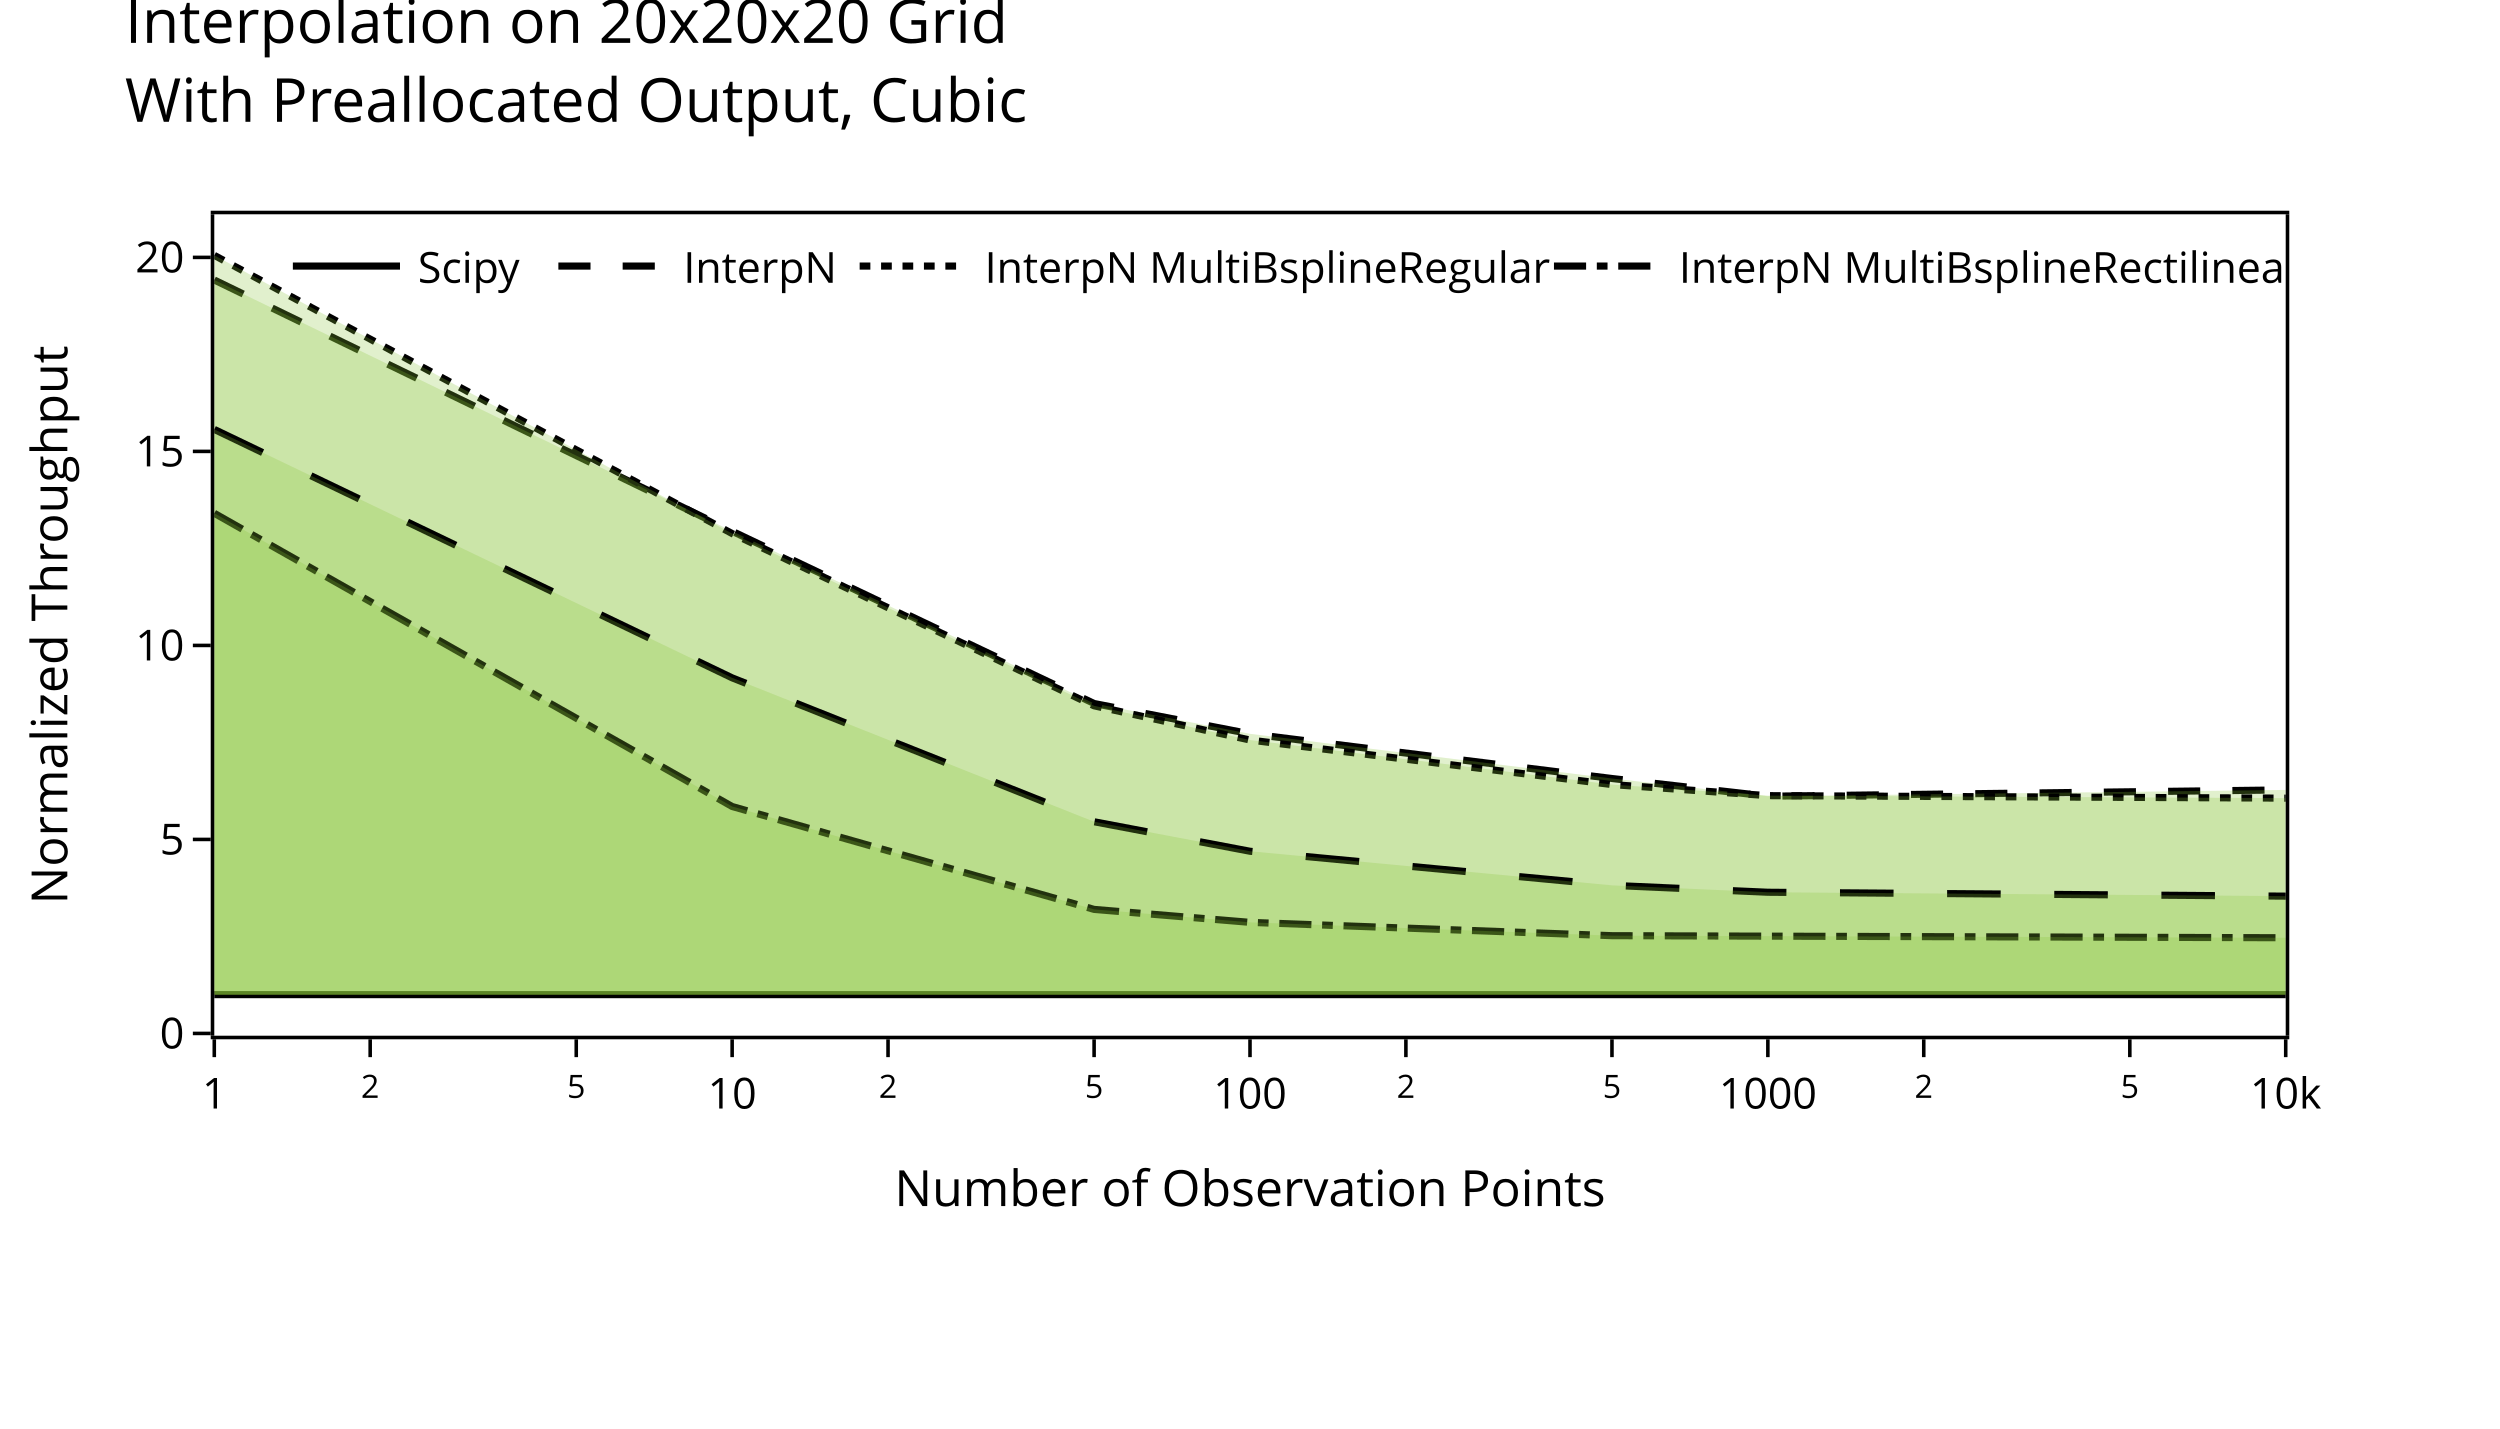
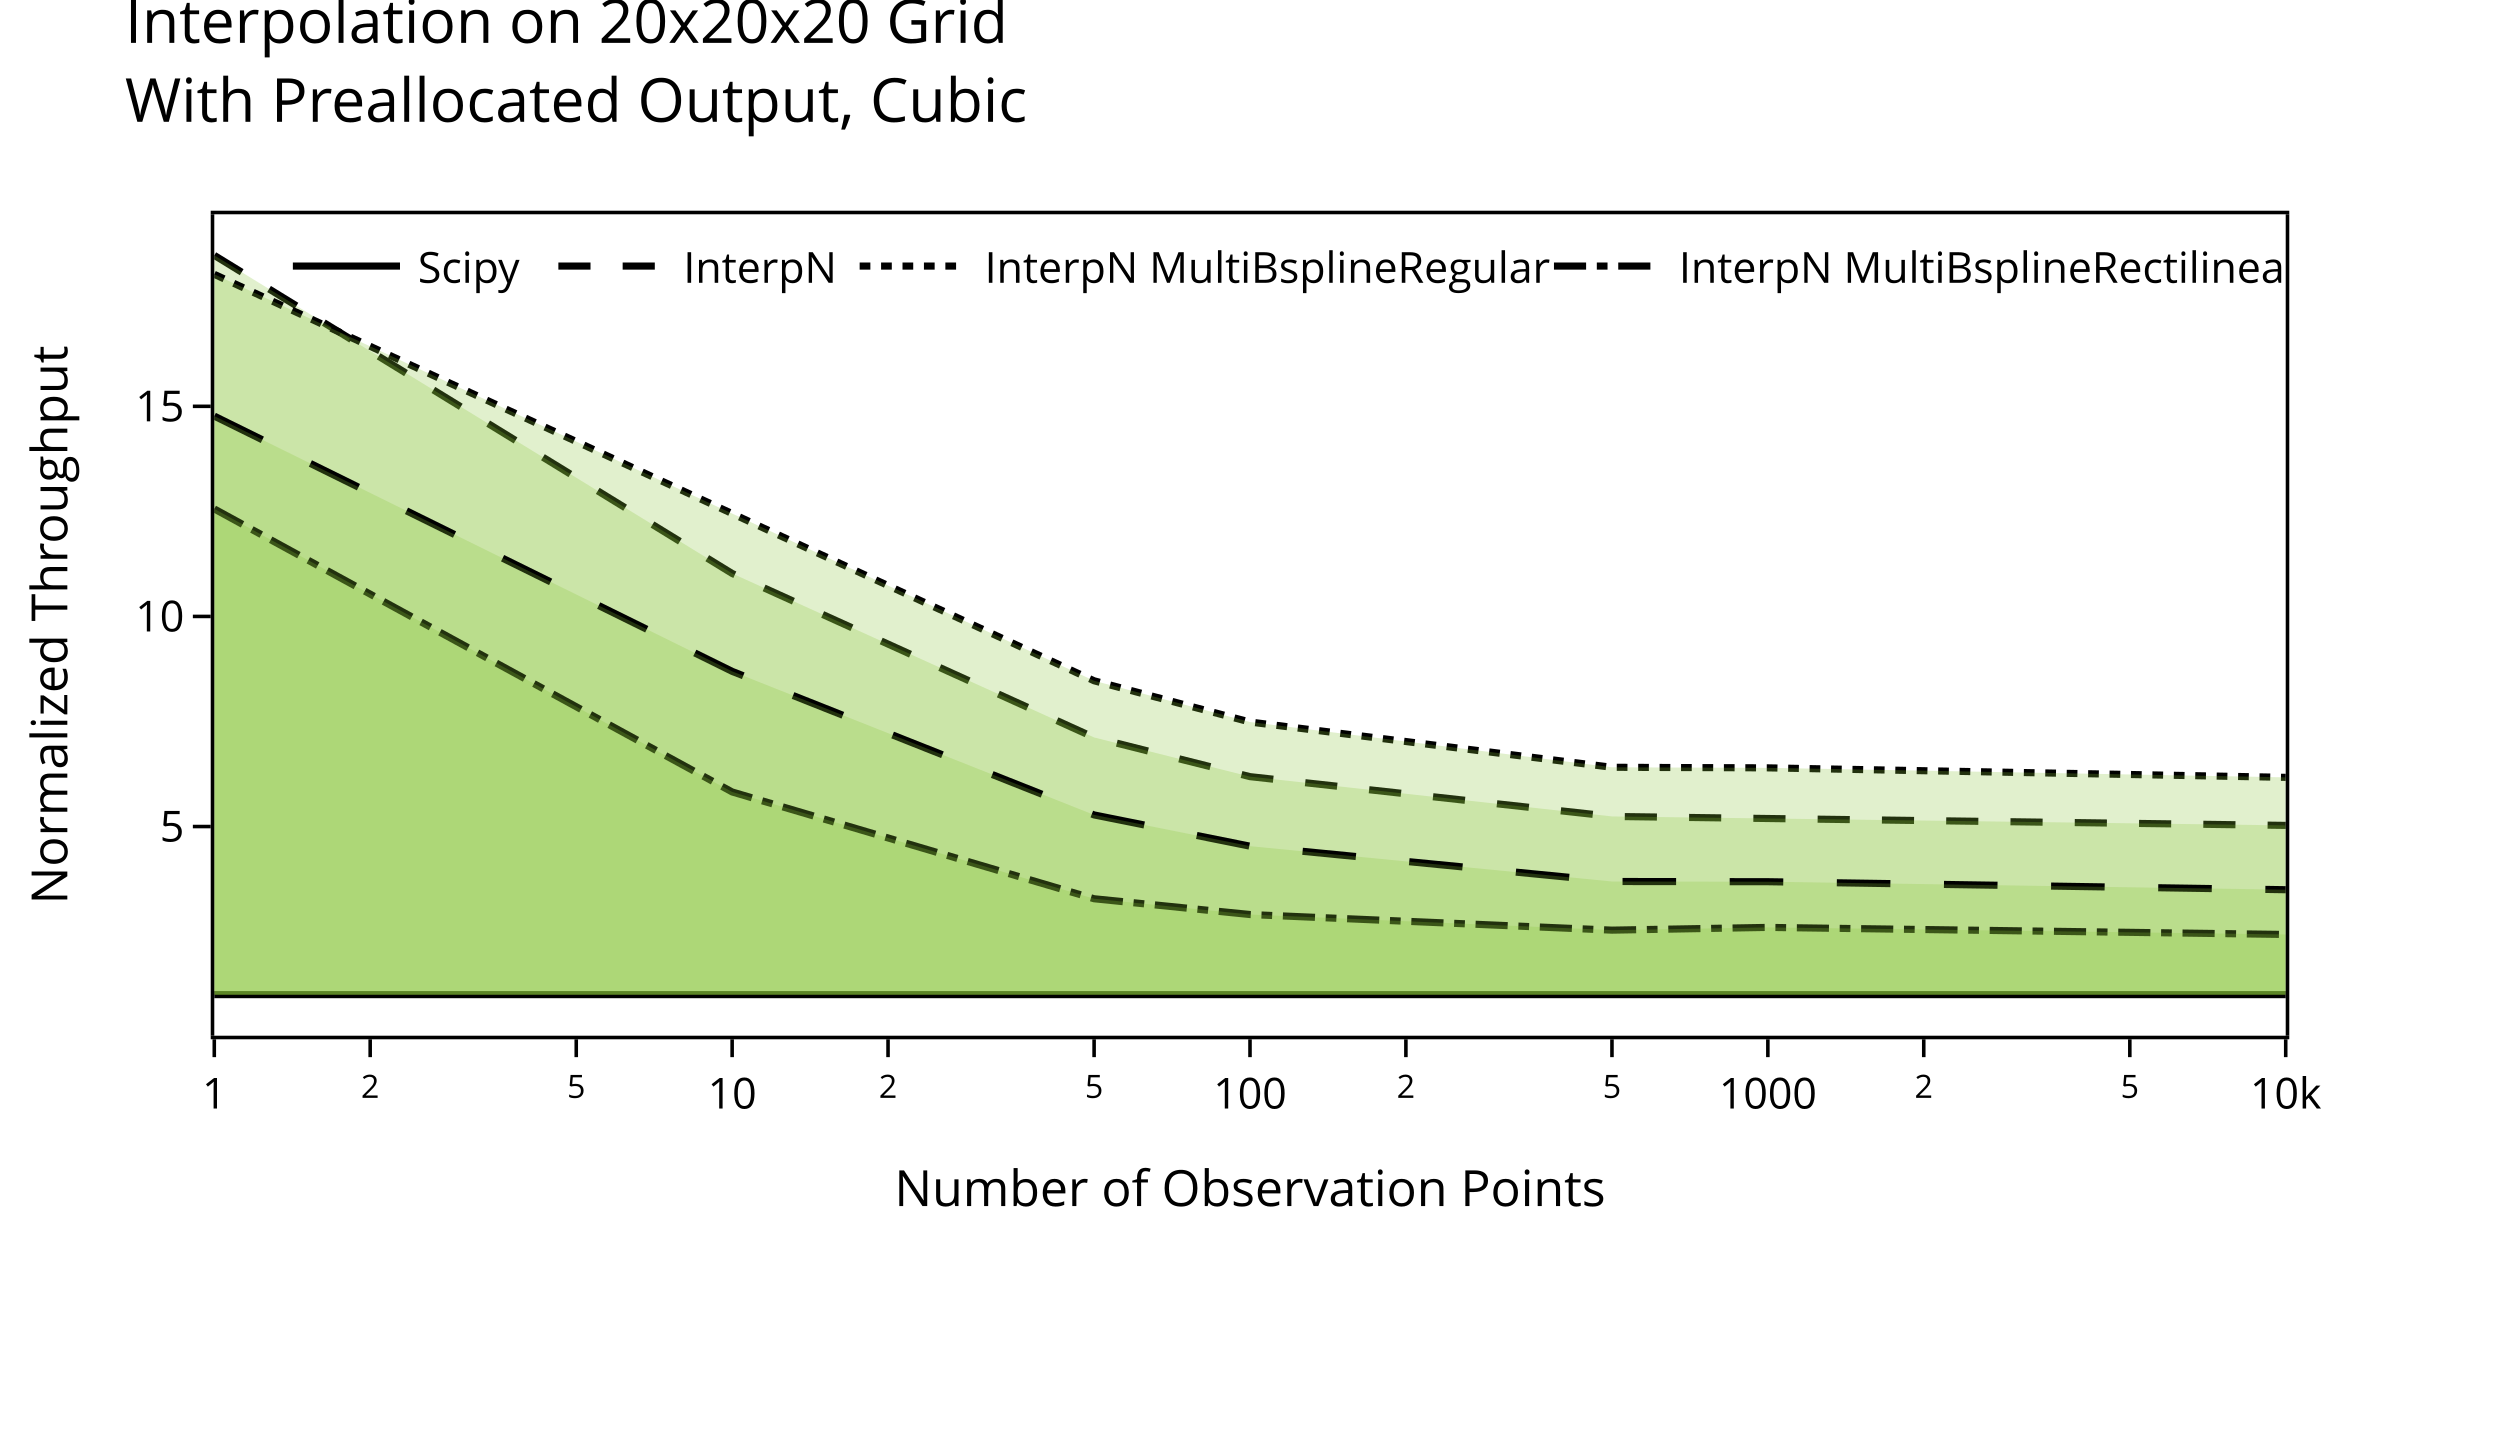
<svg xmlns="http://www.w3.org/2000/svg" class="main-svg" width="700" height="400" style="" viewBox="0 0 700 400">
  <rect x="0" y="0" width="700" height="400" style="fill: rgb(0, 0, 0); fill-opacity: 0;" />
-   <defs id="defs-4c05b2">
+   <defs id="defs-6e7523">
    <g class="clips">
-       <clipPath id="clip4c05b2xyplot" class="plotclip">
+       <clipPath id="clip6e7523xyplot" class="plotclip">
        <rect width="580" height="230" />
      </clipPath>
-       <clipPath class="axesclip" id="clip4c05b2x">
+       <clipPath class="axesclip" id="clip6e7523x">
        <rect x="60" y="0" width="580" height="400" />
      </clipPath>
-       <clipPath class="axesclip" id="clip4c05b2y">
+       <clipPath class="axesclip" id="clip6e7523y">
        <rect x="0" y="60" width="700" height="230" />
      </clipPath>
-       <clipPath class="axesclip" id="clip4c05b2xy">
+       <clipPath class="axesclip" id="clip6e7523xy">
        <rect x="60" y="60" width="580" height="230" />
      </clipPath>
    </g>
    <g class="gradients" />
    <g class="patterns" />
  </defs>
  <g class="bglayer">
    <rect class="bg" x="60" y="60" width="580" height="230" style="fill: rgb(0, 0, 0); fill-opacity: 0; stroke-width: 0;" />
  </g>
  <g class="layer-below">
    <g class="imagelayer" />
    <g class="shapelayer" />
  </g>
  <g class="cartesianlayer">
    <g class="subplot xy">
      <g class="layer-subplot">
        <g class="shapelayer" />
        <g class="imagelayer" />
      </g>
      <g class="minor-gridlayer">
        <g class="x" />
        <g class="y" />
      </g>
      <g class="gridlayer">
        <g class="x" />
        <g class="y" />
      </g>
      <g class="zerolinelayer" />
      <g class="layer-between">
        <g class="shapelayer" />
        <g class="imagelayer" />
      </g>
      <path class="xlines-below" />
      <path class="ylines-below" />
      <g class="overlines-below" />
      <g class="xaxislayer-below" />
      <g class="yaxislayer-below" />
      <g class="overaxes-below" />
      <g class="overplot">
-         <g class="xy" transform="translate(60,60)" clip-path="url(#clip4c05b2xyplot)">
+         <g class="xy" transform="translate(60,60)" clip-path="url(#clip6e7523xyplot)">
          <g class="scatterlayer mlayer">
-             <g class="trace scatter traceae8e36" style="stroke-miterlimit: 2; opacity: 1;">
+             <g class="trace scatter trace9c8ca9" style="stroke-miterlimit: 2; opacity: 1;">
              <g class="fills" />
              <g class="errorbars" />
              <g class="lines">
                <path class="js-line" d="M0,218.5L580,218.5" style="vector-effect: none; fill: none; stroke: rgb(0, 0, 0); stroke-opacity: 1; stroke-width: 2px; opacity: 1;" />
              </g>
              <g class="points" />
              <g class="text" />
            </g>
-             <g class="trace scatter trace2b67aa" style="stroke-miterlimit: 2; opacity: 1;">
-               <g class="fills" />
-               <g class="errorbars" />
-               <g class="lines">
-                 <path class="js-line" d="M0,18.4L145,88.75L246.35,136.98L290,145.47L391.35,157.98L435,162.94L580,161.17" style="vector-effect: none; fill: none; stroke: rgb(0, 0, 0); stroke-opacity: 1; stroke-dasharray: 9px, 9px; stroke-width: 2px; opacity: 1;" />
-               </g>
-               <g class="points" />
-               <g class="text" />
-             </g>
-             <g class="trace scatter traced4c133" style="stroke-miterlimit: 2; opacity: 1;">
+             <g class="trace scatter tracebabec3" style="stroke-miterlimit: 2; opacity: 1;">
+               <g class="fills" />
+               <g class="errorbars" />
+               <g class="lines">
+                 <path class="js-line" d="M0,11.5L145,100.57L246.35,146.49L290,157.46L391.35,168.6L580,171.11" style="vector-effect: none; fill: none; stroke: rgb(0, 0, 0); stroke-opacity: 1; stroke-dasharray: 9px, 9px; stroke-width: 2px; opacity: 1;" />
+               </g>
+               <g class="points" />
+               <g class="text" />
+             </g>
+             <g class="trace scatter tracec662c6" style="stroke-miterlimit: 2; opacity: 1;">
              <g class="fills">
                <g>
-                   <path class="js-fill" d="M0,18.4L145,88.75L246.35,136.98L290,145.47L391.35,157.98L435,162.94L580,161.17L580,218.5L435,218.5L0,218.5Z" style="fill: rgb(139, 196, 59); fill-opacity: 0.25; stroke-width: 0;" />
+                   <path class="js-fill" d="M0,11.5L145,100.57L246.35,146.49L290,157.46L391.35,168.6L580,171.11L580,218.5L0,218.5Z" style="fill: rgb(139, 196, 59); fill-opacity: 0.25; stroke-width: 0;" />
                </g>
              </g>
              <g class="errorbars" />
              <g class="lines">
-                 <path class="js-line" d="M0,18.4L145,88.75L246.35,136.98L290,145.47L391.35,157.98L435,162.94L580,161.17L580,218.5L435,218.5L0,218.5" style="vector-effect: none; fill: none; stroke: rgb(0, 204, 150); stroke-opacity: 1; stroke-width: 0px; opacity: 1;" />
-               </g>
-               <g class="points" />
-               <g class="text" />
-             </g>
-             <g class="trace scatter tracec7f43e" style="stroke-miterlimit: 2; opacity: 1;">
-               <g class="fills" />
-               <g class="errorbars" />
-               <g class="lines">
-                 <path class="js-line" d="M0,11.5L145,89.4L246.35,137.63L290,147.21L391.35,159.68L435,162.78L580,163.48" style="vector-effect: none; fill: none; stroke: rgb(0, 0, 0); stroke-opacity: 1; stroke-dasharray: 3px, 3px; stroke-width: 2px; opacity: 1;" />
-               </g>
-               <g class="points" />
-               <g class="text" />
-             </g>
-             <g class="trace scatter trace4fbc0c" style="stroke-miterlimit: 2; opacity: 1;">
+                 <path class="js-line" d="M0,11.5L145,100.57L246.35,146.49L290,157.46L391.35,168.6L580,171.11L580,218.5L0,218.5" style="vector-effect: none; fill: none; stroke: rgb(0, 204, 150); stroke-opacity: 1; stroke-width: 0px; opacity: 1;" />
+               </g>
+               <g class="points" />
+               <g class="text" />
+             </g>
+             <g class="trace scatter trace1b7345" style="stroke-miterlimit: 2; opacity: 1;">
+               <g class="fills" />
+               <g class="errorbars" />
+               <g class="lines">
+                 <path class="js-line" d="M0,16.81L246.35,130.62L290,142.17L391.35,154.84L435,155L580,157.66" style="vector-effect: none; fill: none; stroke: rgb(0, 0, 0); stroke-opacity: 1; stroke-dasharray: 3px, 3px; stroke-width: 2px; opacity: 1;" />
+               </g>
+               <g class="points" />
+               <g class="text" />
+             </g>
+             <g class="trace scatter trace3d380a" style="stroke-miterlimit: 2; opacity: 1;">
              <g class="fills">
                <g>
-                   <path class="js-fill" d="M0,11.5L145,89.4L246.35,137.63L290,147.21L391.35,159.68L435,162.78L580,163.48L580,218.5L435,218.5L0,218.5Z" style="fill: rgb(139, 196, 59); fill-opacity: 0.25; stroke-width: 0;" />
+                   <path class="js-fill" d="M0,16.81L246.35,130.62L290,142.17L391.35,154.84L435,155L580,157.66L580,218.5L0,218.5Z" style="fill: rgb(139, 196, 59); fill-opacity: 0.25; stroke-width: 0;" />
                </g>
              </g>
              <g class="errorbars" />
              <g class="lines">
-                 <path class="js-line" d="M0,11.5L145,89.4L246.35,137.63L290,147.21L391.35,159.68L435,162.78L580,163.48L580,218.5L435,218.5L0,218.5" style="vector-effect: none; fill: none; stroke: rgb(255, 161, 90); stroke-opacity: 1; stroke-width: 0px; opacity: 1;" />
-               </g>
-               <g class="points" />
-               <g class="text" />
-             </g>
-             <g class="trace scatter trace28cb25" style="stroke-miterlimit: 2; opacity: 1;">
-               <g class="fills" />
-               <g class="errorbars" />
-               <g class="lines">
-                 <path class="js-line" d="M0,83.72L145,165.82L246.35,194.63L290,198.26L391.35,201.99L580,202.57" style="vector-effect: none; fill: none; stroke: rgb(0, 0, 0); stroke-opacity: 1; stroke-dasharray: 9px, 3px, 3px, 3px; stroke-width: 2px; opacity: 1;" />
-               </g>
-               <g class="points" />
-               <g class="text" />
-             </g>
-             <g class="trace scatter trace401d66" style="stroke-miterlimit: 2; opacity: 1;">
+                 <path class="js-line" d="M0,16.81L246.35,130.62L290,142.17L391.35,154.84L435,155L580,157.66L580,218.5L0,218.5" style="vector-effect: none; fill: none; stroke: rgb(255, 161, 90); stroke-opacity: 1; stroke-width: 0px; opacity: 1;" />
+               </g>
+               <g class="points" />
+               <g class="text" />
+             </g>
+             <g class="trace scatter tracef7a9f0" style="stroke-miterlimit: 2; opacity: 1;">
+               <g class="fills" />
+               <g class="errorbars" />
+               <g class="lines">
+                 <path class="js-line" d="M0,82.5L145,161.75L246.35,191.65L290,196.07L391.35,200.44L435,199.67L580,201.65" style="vector-effect: none; fill: none; stroke: rgb(0, 0, 0); stroke-opacity: 1; stroke-dasharray: 9px, 3px, 3px, 3px; stroke-width: 2px; opacity: 1;" />
+               </g>
+               <g class="points" />
+               <g class="text" />
+             </g>
+             <g class="trace scatter trace2344b4" style="stroke-miterlimit: 2; opacity: 1;">
              <g class="fills">
                <g>
-                   <path class="js-fill" d="M0,83.72L145,165.82L246.35,194.63L290,198.26L391.35,201.99L580,202.57L580,218.5L0,218.5Z" style="fill: rgb(139, 196, 59); fill-opacity: 0.25; stroke-width: 0;" />
+                   <path class="js-fill" d="M0,82.5L145,161.75L246.35,191.65L290,196.07L391.35,200.44L435,199.67L580,201.65L580,218.5L435,218.5L0,218.5Z" style="fill: rgb(139, 196, 59); fill-opacity: 0.25; stroke-width: 0;" />
                </g>
              </g>
              <g class="errorbars" />
              <g class="lines">
-                 <path class="js-line" d="M0,83.72L145,165.82L246.35,194.63L290,198.26L391.35,201.99L580,202.57L580,218.5L0,218.5" style="vector-effect: none; fill: none; stroke: rgb(255, 102, 146); stroke-opacity: 1; stroke-width: 0px; opacity: 1;" />
-               </g>
-               <g class="points" />
-               <g class="text" />
-             </g>
-             <g class="trace scatter traceb75196" style="stroke-miterlimit: 2; opacity: 1;">
-               <g class="fills" />
-               <g class="errorbars" />
-               <g class="lines">
-                 <path class="js-line" d="M0,60.23L145,129.8L246.35,170.09L290,178.35L391.35,187.9L435,189.83L580,190.92" style="vector-effect: none; fill: none; stroke: rgb(0, 0, 0); stroke-opacity: 1; stroke-dasharray: 15px, 15px; stroke-width: 2px; opacity: 1;" />
-               </g>
-               <g class="points" />
-               <g class="text" />
-             </g>
-             <g class="trace scatter trace8ecbc4" style="stroke-miterlimit: 2; opacity: 1;">
+                 <path class="js-line" d="M0,82.5L145,161.75L246.35,191.65L290,196.07L391.35,200.44L435,199.67L580,201.65L580,218.5L435,218.5L0,218.5" style="vector-effect: none; fill: none; stroke: rgb(255, 102, 146); stroke-opacity: 1; stroke-width: 0px; opacity: 1;" />
+               </g>
+               <g class="points" />
+               <g class="text" />
+             </g>
+             <g class="trace scatter traceee497f" style="stroke-miterlimit: 2; opacity: 1;">
+               <g class="fills" />
+               <g class="errorbars" />
+               <g class="lines">
+                 <path class="js-line" d="M0,56.51L145,127.98L246.35,168.18L290,176.93L391.35,186.82L435,186.88L580,189.12" style="vector-effect: none; fill: none; stroke: rgb(0, 0, 0); stroke-opacity: 1; stroke-dasharray: 15px, 15px; stroke-width: 2px; opacity: 1;" />
+               </g>
+               <g class="points" />
+               <g class="text" />
+             </g>
+             <g class="trace scatter trace0bf3af" style="stroke-miterlimit: 2; opacity: 1;">
              <g class="fills">
                <g>
-                   <path class="js-fill" d="M0,60.23L145,129.8L246.35,170.09L290,178.35L391.35,187.9L435,189.83L580,190.92L580,218.5L435,218.5L0,218.5Z" style="fill: rgb(139, 196, 59); fill-opacity: 0.25; stroke-width: 0;" />
+                   <path class="js-fill" d="M0,56.51L145,127.98L246.35,168.18L290,176.93L391.35,186.82L435,186.88L580,189.12L580,218.5L435,218.5L0,218.5Z" style="fill: rgb(139, 196, 59); fill-opacity: 0.25; stroke-width: 0;" />
                </g>
              </g>
              <g class="errorbars" />
              <g class="lines">
-                 <path class="js-line" d="M0,60.23L145,129.8L246.35,170.09L290,178.35L391.35,187.9L435,189.83L580,190.92L580,218.5L435,218.5L0,218.5" style="vector-effect: none; fill: none; stroke: rgb(255, 151, 255); stroke-opacity: 1; stroke-width: 0px; opacity: 1;" />
+                 <path class="js-line" d="M0,56.51L145,127.98L246.35,168.18L290,176.93L391.35,186.82L435,186.88L580,189.12L580,218.5L435,218.5L0,218.5" style="vector-effect: none; fill: none; stroke: rgb(255, 151, 255); stroke-opacity: 1; stroke-width: 0px; opacity: 1;" />
              </g>
              <g class="points" />
              <g class="text" />
            </g>
          </g>
        </g>
      </g>
      <path class="xlines-above crisp" d="M59,290.5H641M59,59.5H641" style="fill: none; stroke-width: 1px; stroke: rgb(0, 0, 0); stroke-opacity: 1;" />
      <path class="ylines-above crisp" d="M59.5,60V290M640.5,60V290" style="fill: none; stroke-width: 1px; stroke: rgb(0, 0, 0); stroke-opacity: 1;" />
      <g class="overlines-above" />
      <g class="xaxislayer-above">
        <path class="xtick ticks crisp" d="M0,291v5" transform="translate(60,0)" style="stroke: rgb(0, 0, 0); stroke-opacity: 1; stroke-width: 1px;" />
        <path class="xtick ticks crisp" d="M0,291v5" transform="translate(103.65,0)" style="stroke: rgb(0, 0, 0); stroke-opacity: 1; stroke-width: 1px;" />
        <path class="xtick ticks crisp" d="M0,291v5" transform="translate(161.35,0)" style="stroke: rgb(0, 0, 0); stroke-opacity: 1; stroke-width: 1px;" />
        <path class="xtick ticks crisp" d="M0,291v5" transform="translate(205,0)" style="stroke: rgb(0, 0, 0); stroke-opacity: 1; stroke-width: 1px;" />
        <path class="xtick ticks crisp" d="M0,291v5" transform="translate(248.65,0)" style="stroke: rgb(0, 0, 0); stroke-opacity: 1; stroke-width: 1px;" />
        <path class="xtick ticks crisp" d="M0,291v5" transform="translate(306.35,0)" style="stroke: rgb(0, 0, 0); stroke-opacity: 1; stroke-width: 1px;" />
        <path class="xtick ticks crisp" d="M0,291v5" transform="translate(350,0)" style="stroke: rgb(0, 0, 0); stroke-opacity: 1; stroke-width: 1px;" />
        <path class="xtick ticks crisp" d="M0,291v5" transform="translate(393.65,0)" style="stroke: rgb(0, 0, 0); stroke-opacity: 1; stroke-width: 1px;" />
        <path class="xtick ticks crisp" d="M0,291v5" transform="translate(451.35,0)" style="stroke: rgb(0, 0, 0); stroke-opacity: 1; stroke-width: 1px;" />
        <path class="xtick ticks crisp" d="M0,291v5" transform="translate(495,0)" style="stroke: rgb(0, 0, 0); stroke-opacity: 1; stroke-width: 1px;" />
        <path class="xtick ticks crisp" d="M0,291v5" transform="translate(538.65,0)" style="stroke: rgb(0, 0, 0); stroke-opacity: 1; stroke-width: 1px;" />
        <path class="xtick ticks crisp" d="M0,291v5" transform="translate(596.35,0)" style="stroke: rgb(0, 0, 0); stroke-opacity: 1; stroke-width: 1px;" />
        <path class="xtick ticks crisp" d="M0,291v5" transform="translate(640,0)" style="stroke: rgb(0, 0, 0); stroke-opacity: 1; stroke-width: 1px;" />
        <g class="xtick">
          <text text-anchor="middle" x="0" y="310.4" transform="translate(60,0)" style="font-family: 'Open Sans', verdana, arial, sans-serif; font-size: 12px; fill: rgb(0, 0, 0); fill-opacity: 1; white-space: pre; opacity: 1;">1</text>
        </g>
        <g class="xtick">
          <text text-anchor="middle" x="0" y="307.4" style="font-family: 'Open Sans', verdana, arial, sans-serif; font-size: 9px; fill: rgb(0, 0, 0); fill-opacity: 1; white-space: pre; opacity: 1;" transform="translate(103.65,0)">2</text>
        </g>
        <g class="xtick">
          <text text-anchor="middle" x="0" y="307.4" style="font-family: 'Open Sans', verdana, arial, sans-serif; font-size: 9px; fill: rgb(0, 0, 0); fill-opacity: 1; white-space: pre; opacity: 1;" transform="translate(161.35,0)">5</text>
        </g>
        <g class="xtick">
          <text text-anchor="middle" x="0" y="310.4" style="font-family: 'Open Sans', verdana, arial, sans-serif; font-size: 12px; fill: rgb(0, 0, 0); fill-opacity: 1; white-space: pre; opacity: 1;" transform="translate(205,0)">10</text>
        </g>
        <g class="xtick">
          <text text-anchor="middle" x="0" y="307.4" style="font-family: 'Open Sans', verdana, arial, sans-serif; font-size: 9px; fill: rgb(0, 0, 0); fill-opacity: 1; white-space: pre; opacity: 1;" transform="translate(248.65,0)">2</text>
        </g>
        <g class="xtick">
          <text text-anchor="middle" x="0" y="307.4" style="font-family: 'Open Sans', verdana, arial, sans-serif; font-size: 9px; fill: rgb(0, 0, 0); fill-opacity: 1; white-space: pre; opacity: 1;" transform="translate(306.35,0)">5</text>
        </g>
        <g class="xtick">
          <text text-anchor="middle" x="0" y="310.4" style="font-family: 'Open Sans', verdana, arial, sans-serif; font-size: 12px; fill: rgb(0, 0, 0); fill-opacity: 1; white-space: pre; opacity: 1;" transform="translate(350,0)">100</text>
        </g>
        <g class="xtick">
          <text text-anchor="middle" x="0" y="307.4" style="font-family: 'Open Sans', verdana, arial, sans-serif; font-size: 9px; fill: rgb(0, 0, 0); fill-opacity: 1; white-space: pre; opacity: 1;" transform="translate(393.65,0)">2</text>
        </g>
        <g class="xtick">
          <text text-anchor="middle" x="0" y="307.4" style="font-family: 'Open Sans', verdana, arial, sans-serif; font-size: 9px; fill: rgb(0, 0, 0); fill-opacity: 1; white-space: pre; opacity: 1;" transform="translate(451.35,0)">5</text>
        </g>
        <g class="xtick">
          <text text-anchor="middle" x="0" y="310.4" style="font-family: 'Open Sans', verdana, arial, sans-serif; font-size: 12px; fill: rgb(0, 0, 0); fill-opacity: 1; white-space: pre; opacity: 1;" transform="translate(495,0)">1000</text>
        </g>
        <g class="xtick">
          <text text-anchor="middle" x="0" y="307.4" style="font-family: 'Open Sans', verdana, arial, sans-serif; font-size: 9px; fill: rgb(0, 0, 0); fill-opacity: 1; white-space: pre; opacity: 1;" transform="translate(538.65,0)">2</text>
        </g>
        <g class="xtick">
          <text text-anchor="middle" x="0" y="307.4" style="font-family: 'Open Sans', verdana, arial, sans-serif; font-size: 9px; fill: rgb(0, 0, 0); fill-opacity: 1; white-space: pre; opacity: 1;" transform="translate(596.35,0)">5</text>
        </g>
        <g class="xtick">
          <text text-anchor="middle" x="0" y="310.4" style="font-family: 'Open Sans', verdana, arial, sans-serif; font-size: 12px; fill: rgb(0, 0, 0); fill-opacity: 1; white-space: pre; opacity: 1;" transform="translate(640,0)">10k</text>
        </g>
      </g>
      <g class="yaxislayer-above">
-         <path class="ytick ticks crisp" d="M59,0h-5" transform="translate(0,289.36)" style="stroke: rgb(0, 0, 0); stroke-opacity: 1; stroke-width: 1px;" />
-         <path class="ytick ticks crisp" d="M59,0h-5" transform="translate(0,235.04)" style="stroke: rgb(0, 0, 0); stroke-opacity: 1; stroke-width: 1px;" />
-         <path class="ytick ticks crisp" d="M59,0h-5" transform="translate(0,180.72)" style="stroke: rgb(0, 0, 0); stroke-opacity: 1; stroke-width: 1px;" />
-         <path class="ytick ticks crisp" d="M59,0h-5" transform="translate(0,126.39)" style="stroke: rgb(0, 0, 0); stroke-opacity: 1; stroke-width: 1px;" />
-         <path class="ytick ticks crisp" d="M59,0h-5" transform="translate(0,72.07)" style="stroke: rgb(0, 0, 0); stroke-opacity: 1; stroke-width: 1px;" />
+         <path class="ytick ticks crisp" d="M59,0h-5" transform="translate(0,231.43)" style="stroke: rgb(0, 0, 0); stroke-opacity: 1; stroke-width: 1px;" />
+         <path class="ytick ticks crisp" d="M59,0h-5" transform="translate(0,172.6)" style="stroke: rgb(0, 0, 0); stroke-opacity: 1; stroke-width: 1px;" />
+         <path class="ytick ticks crisp" d="M59,0h-5" transform="translate(0,113.77)" style="stroke: rgb(0, 0, 0); stroke-opacity: 1; stroke-width: 1px;" />
        <g class="ytick">
-           <text text-anchor="end" x="51.6" y="4.2" transform="translate(0,289.36)" style="font-family: 'Open Sans', verdana, arial, sans-serif; font-size: 12px; fill: rgb(0, 0, 0); fill-opacity: 1; white-space: pre; opacity: 1;">0</text>
+           <text text-anchor="end" x="51.6" y="4.2" transform="translate(0,231.43)" style="font-family: 'Open Sans', verdana, arial, sans-serif; font-size: 12px; fill: rgb(0, 0, 0); fill-opacity: 1; white-space: pre; opacity: 1;">5</text>
        </g>
        <g class="ytick">
-           <text text-anchor="end" x="51.6" y="4.2" style="font-family: 'Open Sans', verdana, arial, sans-serif; font-size: 12px; fill: rgb(0, 0, 0); fill-opacity: 1; white-space: pre; opacity: 1;" transform="translate(0,235.04)">5</text>
+           <text text-anchor="end" x="51.6" y="4.2" style="font-family: 'Open Sans', verdana, arial, sans-serif; font-size: 12px; fill: rgb(0, 0, 0); fill-opacity: 1; white-space: pre; opacity: 1;" transform="translate(0,172.6)">10</text>
        </g>
        <g class="ytick">
-           <text text-anchor="end" x="51.6" y="4.2" style="font-family: 'Open Sans', verdana, arial, sans-serif; font-size: 12px; fill: rgb(0, 0, 0); fill-opacity: 1; white-space: pre; opacity: 1;" transform="translate(0,180.72)">10</text>
-         </g>
-         <g class="ytick">
-           <text text-anchor="end" x="51.6" y="4.2" style="font-family: 'Open Sans', verdana, arial, sans-serif; font-size: 12px; fill: rgb(0, 0, 0); fill-opacity: 1; white-space: pre; opacity: 1;" transform="translate(0,126.39)">15</text>
-         </g>
-         <g class="ytick">
-           <text text-anchor="end" x="51.6" y="4.2" style="font-family: 'Open Sans', verdana, arial, sans-serif; font-size: 12px; fill: rgb(0, 0, 0); fill-opacity: 1; white-space: pre; opacity: 1;" transform="translate(0,72.07)">20</text>
+           <text text-anchor="end" x="51.6" y="4.2" style="font-family: 'Open Sans', verdana, arial, sans-serif; font-size: 12px; fill: rgb(0, 0, 0); fill-opacity: 1; white-space: pre; opacity: 1;" transform="translate(0,113.77)">15</text>
        </g>
      </g>
      <g class="overaxes-above" />
    </g>
  </g>
  <g class="polarlayer" />
  <g class="smithlayer" />
  <g class="ternarylayer" />
  <g class="geolayer" />
  <g class="funnelarealayer" />
  <g class="pielayer" />
  <g class="iciclelayer" />
  <g class="treemaplayer" />
  <g class="sunburstlayer" />
  <g class="glimages" />
-   <defs id="topdefs-4c05b2">
+   <defs id="topdefs-6e7523">
    <g class="clips" />
-     <clipPath id="legend4c05b2">
+     <clipPath id="legend6e7523">
      <rect width="563" height="29" x="0" y="0" />
    </clipPath>
  </defs>
  <g class="layer-above">
    <g class="imagelayer" />
    <g class="shapelayer" />
  </g>
  <g class="infolayer">
    <g class="legend" pointer-events="all" transform="translate(77,60)">
      <rect class="bg" shape-rendering="crispEdges" width="563" height="29" x="0" y="0" style="stroke: rgb(68, 68, 68); stroke-opacity: 1; fill: rgb(0, 0, 0); fill-opacity: 0; stroke-width: 0px;" />
-       <g class="scrollbox" transform="" clip-path="url(#legend4c05b2)">
+       <g class="scrollbox" transform="" clip-path="url(#legend6e7523)">
        <g class="groups">
          <g class="traces" transform="translate(0,14.5)" style="opacity: 1;">
            <text class="legendtext" text-anchor="start" x="40" y="4.68" style="font-family: 'Open Sans', verdana, arial, sans-serif; font-size: 12px; fill: rgb(0, 0, 0); fill-opacity: 1; white-space: pre;">Scipy</text>
            <g class="layers" style="opacity: 1;">
              <g class="legendfill" />
              <g class="legendlines">
                <path class="js-line" d="M5,0h30" style="fill: none; stroke: rgb(0, 0, 0); stroke-opacity: 1; stroke-width: 2px;" />
              </g>
              <g class="legendsymbols">
                <g class="legendpoints" />
              </g>
            </g>
            <rect class="legendtoggle" x="0" y="-9.5" width="71.844" height="19" style="fill: rgb(0, 0, 0); fill-opacity: 0;" />
          </g>
          <g class="traces" transform="translate(74.34375,14.5)" style="opacity: 1;">
            <text class="legendtext" text-anchor="start" x="40" y="4.68" style="font-family: 'Open Sans', verdana, arial, sans-serif; font-size: 12px; fill: rgb(0, 0, 0); fill-opacity: 1; white-space: pre;">InterpN</text>
            <g class="layers" style="opacity: 1;">
              <g class="legendfill" />
              <g class="legendlines">
                <path class="js-line" d="M5,0h30" style="fill: none; stroke: rgb(0, 0, 0); stroke-opacity: 1; stroke-dasharray: 9px, 9px; stroke-width: 2px;" />
              </g>
              <g class="legendsymbols">
                <g class="legendpoints" />
              </g>
            </g>
            <rect class="legendtoggle" x="0" y="-9.5" width="81.859" height="19" style="fill: rgb(0, 0, 0); fill-opacity: 0;" />
          </g>
          <g class="traces" transform="translate(158.7031,14.5)" style="opacity: 1;">
            <text class="legendtext" text-anchor="start" x="40" y="4.68" style="font-family: 'Open Sans', verdana, arial, sans-serif; font-size: 12px; fill: rgb(0, 0, 0); fill-opacity: 1; white-space: pre;">InterpN MultiBsplineRegular</text>
            <g class="layers" style="opacity: 1;">
              <g class="legendfill" />
              <g class="legendlines">
                <path class="js-line" d="M5,0h30" style="fill: none; stroke: rgb(0, 0, 0); stroke-opacity: 1; stroke-dasharray: 3px, 3px; stroke-width: 2px;" />
              </g>
              <g class="legendsymbols">
                <g class="legendpoints" />
              </g>
            </g>
            <rect class="legendtoggle" x="0" y="-9.5" width="191.906" height="19" style="fill: rgb(0, 0, 0); fill-opacity: 0;" />
          </g>
          <g class="traces" transform="translate(353.1094,14.5)" style="opacity: 1;">
            <text class="legendtext" text-anchor="start" x="40" y="4.68" style="font-family: 'Open Sans', verdana, arial, sans-serif; font-size: 12px; fill: rgb(0, 0, 0); fill-opacity: 1; white-space: pre;">InterpN MultiBsplineRectilinear</text>
            <g class="layers" style="opacity: 1;">
              <g class="legendfill" />
              <g class="legendlines">
                <path class="js-line" d="M5,0h30" style="fill: none; stroke: rgb(0, 0, 0); stroke-opacity: 1; stroke-dasharray: 9px, 3px, 3px, 3px; stroke-width: 2px;" />
              </g>
              <g class="legendsymbols">
                <g class="legendpoints" />
              </g>
            </g>
            <rect class="legendtoggle" x="0" y="-9.5" width="206.578" height="19" style="fill: rgb(0, 0, 0); fill-opacity: 0;" />
          </g>
        </g>
      </g>
      <rect class="scrollbar" rx="20" ry="3" width="0" height="0" x="0" y="0" style="fill: rgb(128, 139, 164); fill-opacity: 1;" />
    </g>
    <g class="g-gtitle">
      <text class="gtitle" x="35" y="12" text-anchor="start" dy="0.7em" style="opacity: 1; font-family: 'Open Sans', verdana, arial, sans-serif; font-size: 17px; fill: rgb(0, 0, 0); fill-opacity: 1; white-space: pre;">
        <tspan class="line" dy="0em" x="35" y="12">Interpolation on 20x20x20 Grid</tspan>
        <tspan class="line" dy="1.3em" x="35" y="12">With Preallocated Output, Cubic</tspan>
      </text>
    </g>
    <g class="g-xtitle">
      <text class="xtitle" x="350" y="337.706" text-anchor="middle" style="opacity: 1; font-family: 'Open Sans', verdana, arial, sans-serif; font-size: 14px; fill: rgb(0, 0, 0); fill-opacity: 1; white-space: pre;">Number of Observation Points</text>
    </g>
    <g class="g-ytitle">
      <text class="ytitle" transform="rotate(-90,18.85,175)" x="18.85" y="175" text-anchor="middle" style="opacity: 1; font-family: 'Open Sans', verdana, arial, sans-serif; font-size: 14px; fill: rgb(0, 0, 0); fill-opacity: 1; white-space: pre;">Normalized Throughput</text>
    </g>
  </g>
</svg>
